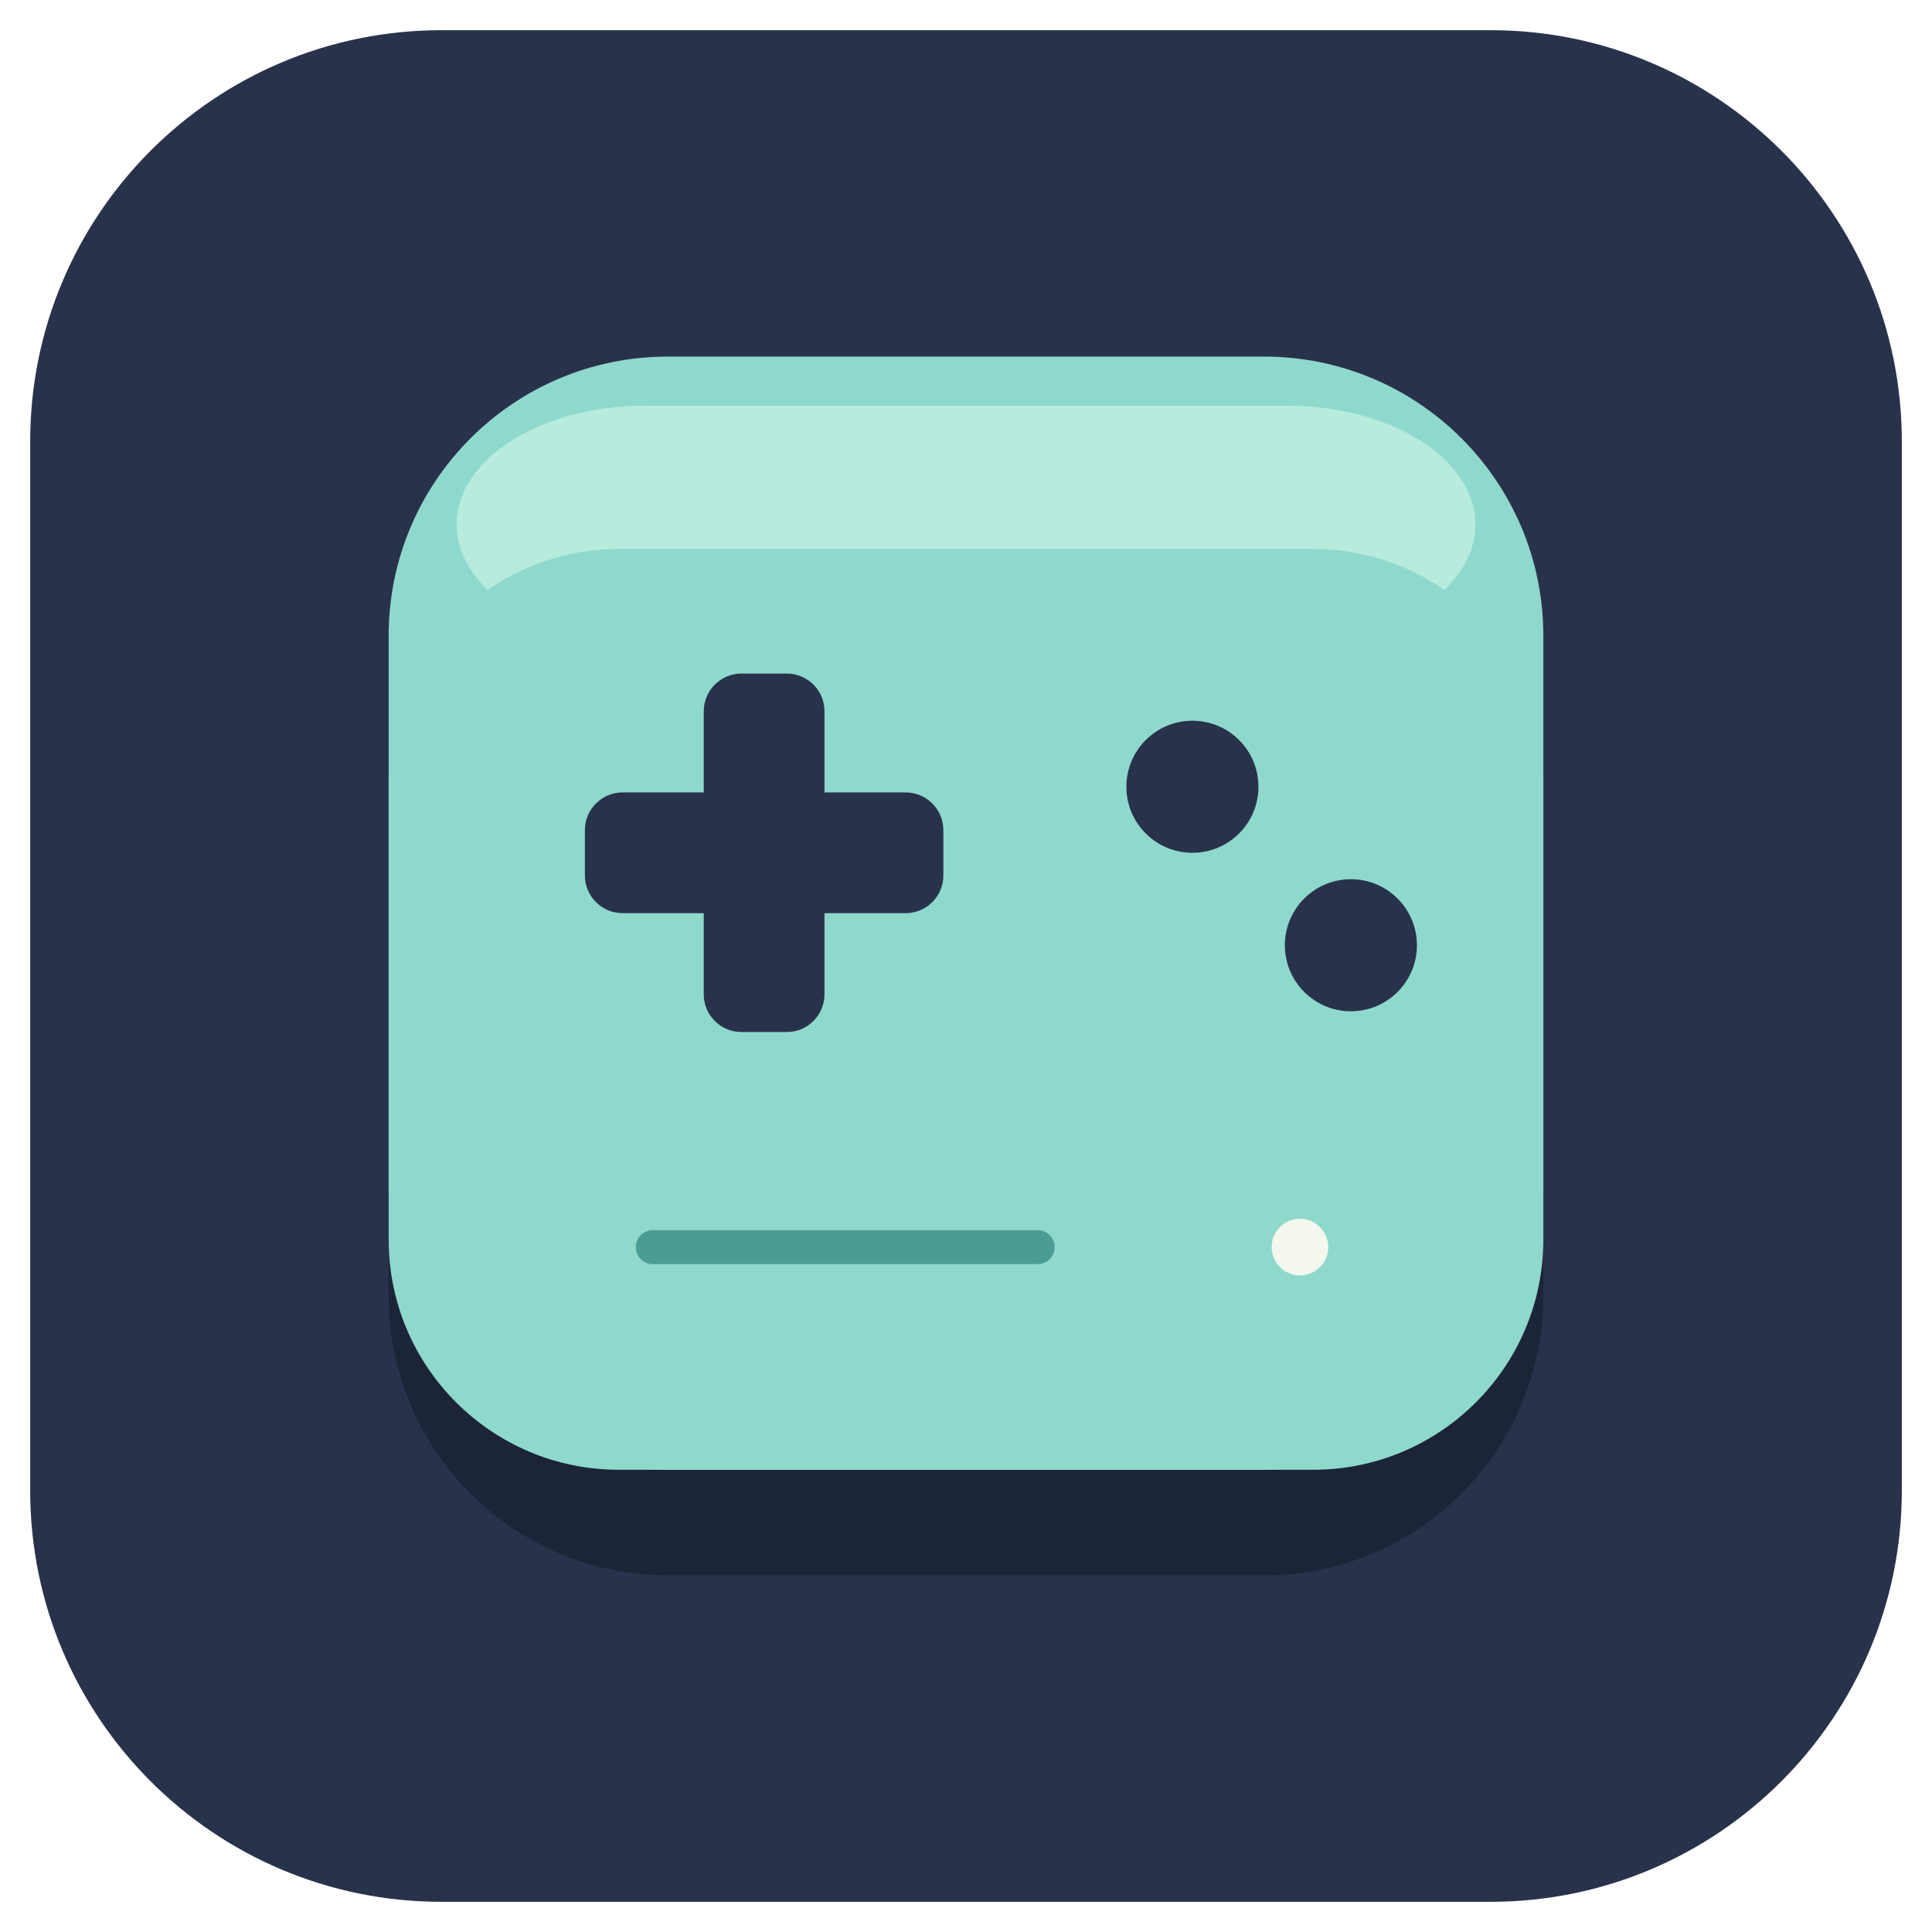
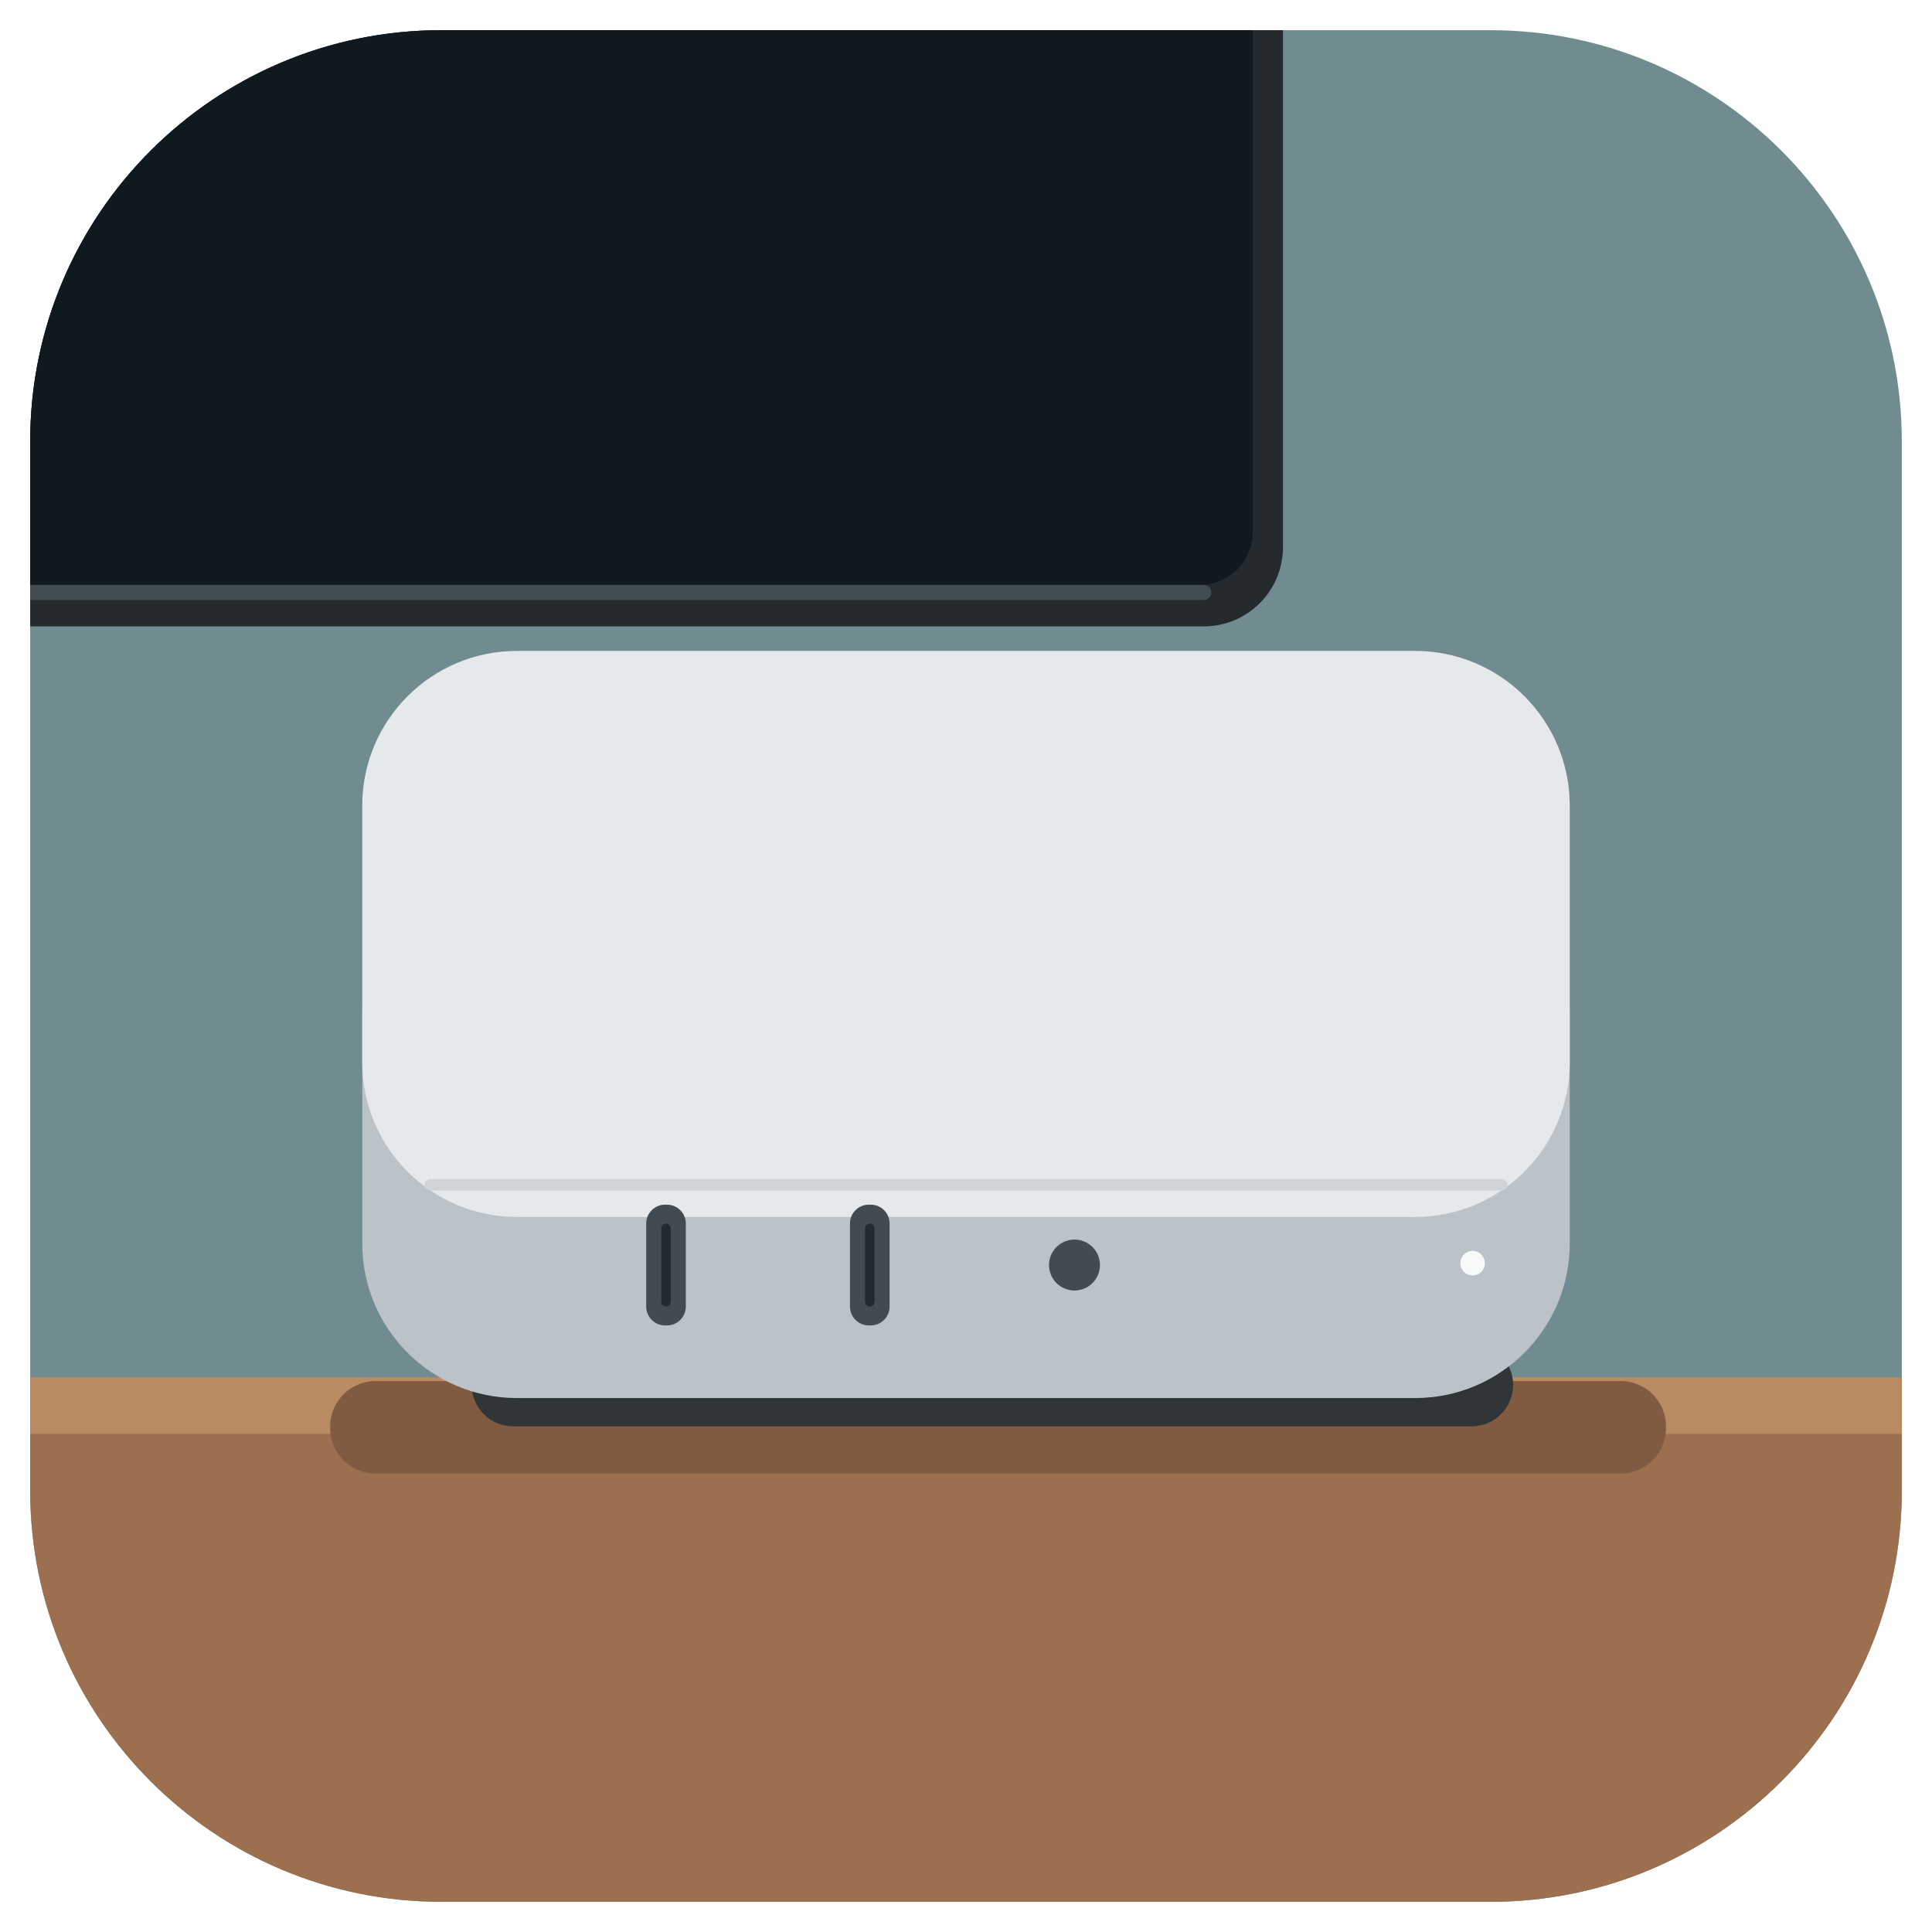
<svg xmlns="http://www.w3.org/2000/svg" width="1024" height="1024" viewBox="0 0 1024 1024" role="img" aria-labelledby="title desc">
-   <rect x="16" y="16" width="992" height="992" rx="218" fill="#28334b" />
-   <rect x="206" y="245" width="612" height="590" rx="148" fill="#1c2538" />
-   <rect x="206" y="189" width="612" height="590" rx="148" fill="#8fd9cc" />
-   <rect x="242" y="215" width="540" height="126" rx="100" fill="#b6ebdd" />
-   <rect x="206" y="291" width="612" height="488" rx="122" fill="#8fd9cc" />
-   <g fill="#28334b">
-     <rect x="310" y="420" width="190" height="64" rx="20" />
-     <rect x="373" y="357" width="64" height="190" rx="20" />
-     <circle cx="632" cy="417" r="35" />
-     <circle cx="716" cy="501" r="35" />
+   <defs>
+     <clipPath id="tile">
+       <rect x="16" y="16" width="992" height="992" rx="218" />
+     </clipPath>
+   </defs>
+   <g clip-path="url(#tile)">
+     <rect x="16" y="16" width="992" height="992" fill="#718c91" />
+     <rect x="-160" y="-130" width="840" height="462" rx="42" fill="#242a2d" />
+     <rect x="-144" y="-114" width="808" height="424" rx="28" fill="#10191e" />
+     <rect x="-100" y="310" width="742" height="8" rx="4" fill="#424d52" />
+     <rect x="16" y="730" width="992" height="278" fill="#9c704e" />
+     <rect x="16" y="730" width="992" height="30" fill="#b88b62" />
+     <rect x="175" y="732" width="708" height="49" rx="24" fill="#815b41" />
+     <rect x="250" y="712" width="552" height="44" rx="22" fill="#303638" />
+     <rect x="192" y="455" width="640" height="286" rx="82" fill="#bcc3c8" />
+     <rect x="192" y="345" width="640" height="300" rx="82" fill="#e6e9eb" />
+     <rect x="225" y="625" width="574" height="6" rx="3" fill="#ced4d8" />
+     <g fill="#424b52">
+       <rect x="342.5" y="638.5" width="21" height="64" rx="10" />
+       <rect x="450.5" y="638.5" width="21" height="64" rx="10" />
+       <circle cx="569.5" cy="670.5" r="13.5" />
+     </g>
+     <g fill="#202a30">
+       <rect x="350.5" y="648.5" width="5" height="44" rx="2.5" />
+       <rect x="458.5" y="648.5" width="5" height="44" rx="2.5" />
+     </g>
+     <circle cx="780.5" cy="669.5" r="6.5" fill="#f7faf8" />
  </g>
-   <rect x="337" y="652" width="222" height="18" rx="9" fill="#4b9d94" />
-   <circle cx="689" cy="661" r="15" fill="#f4f7ee" />
</svg>
